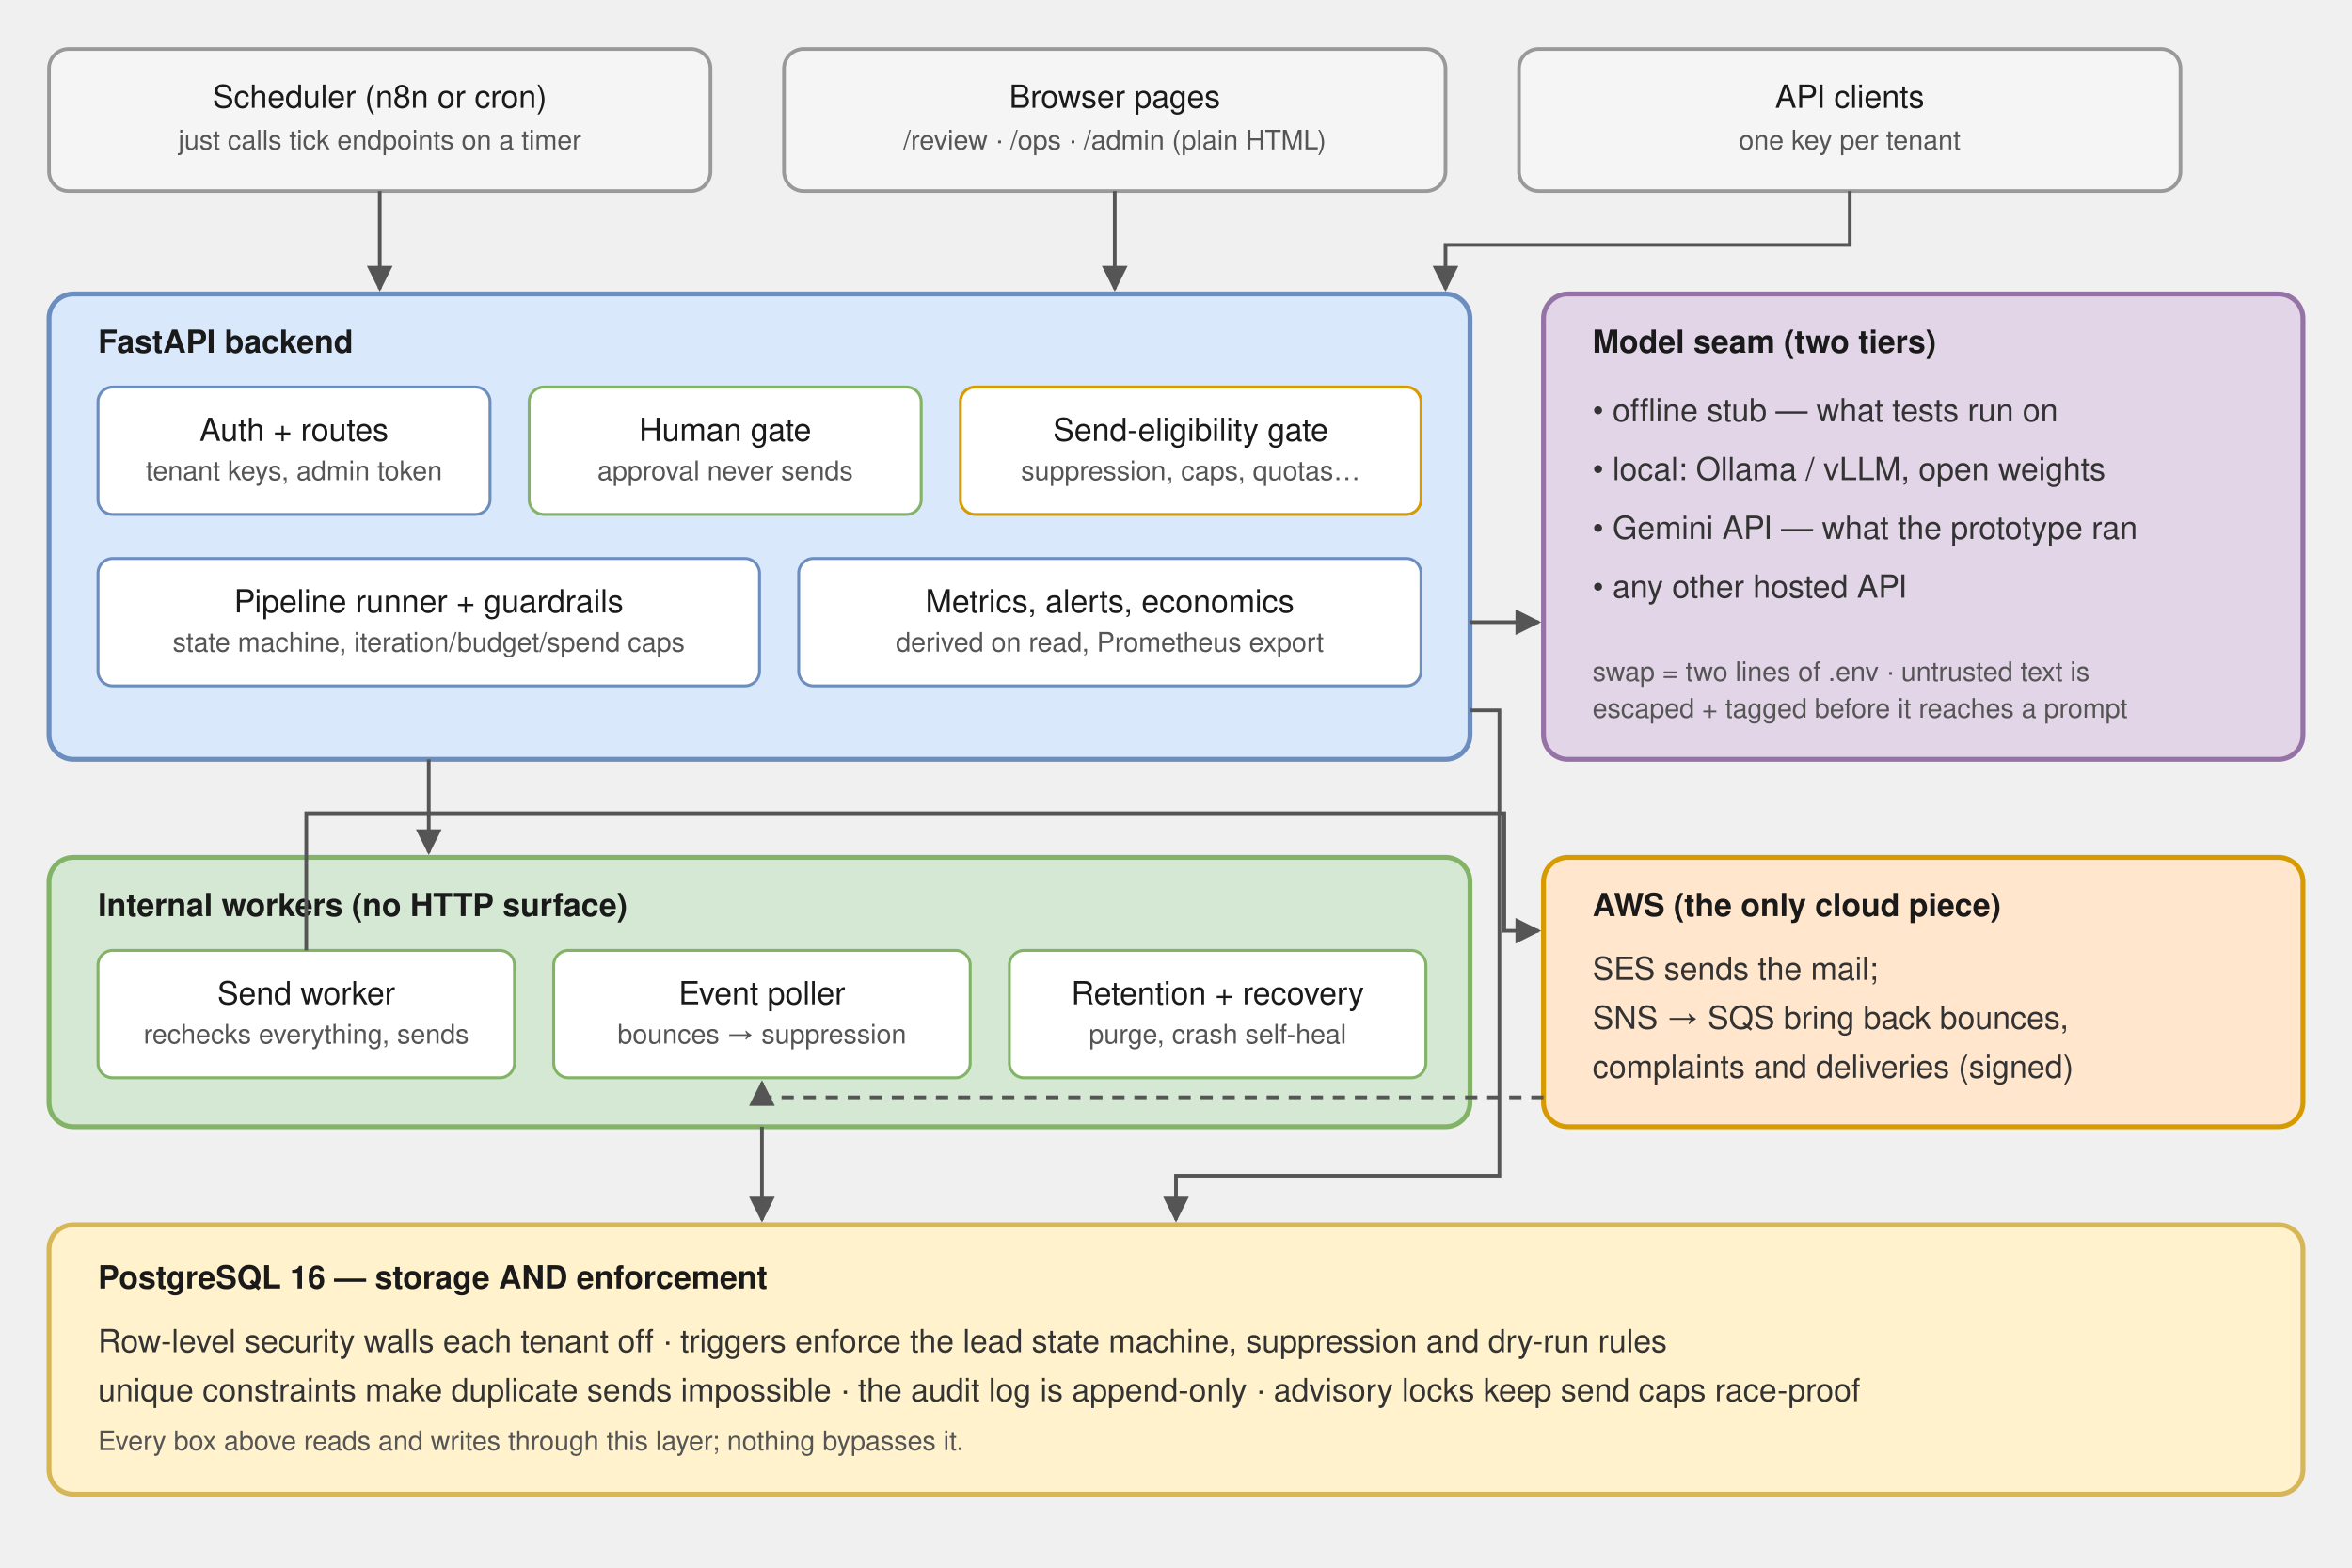
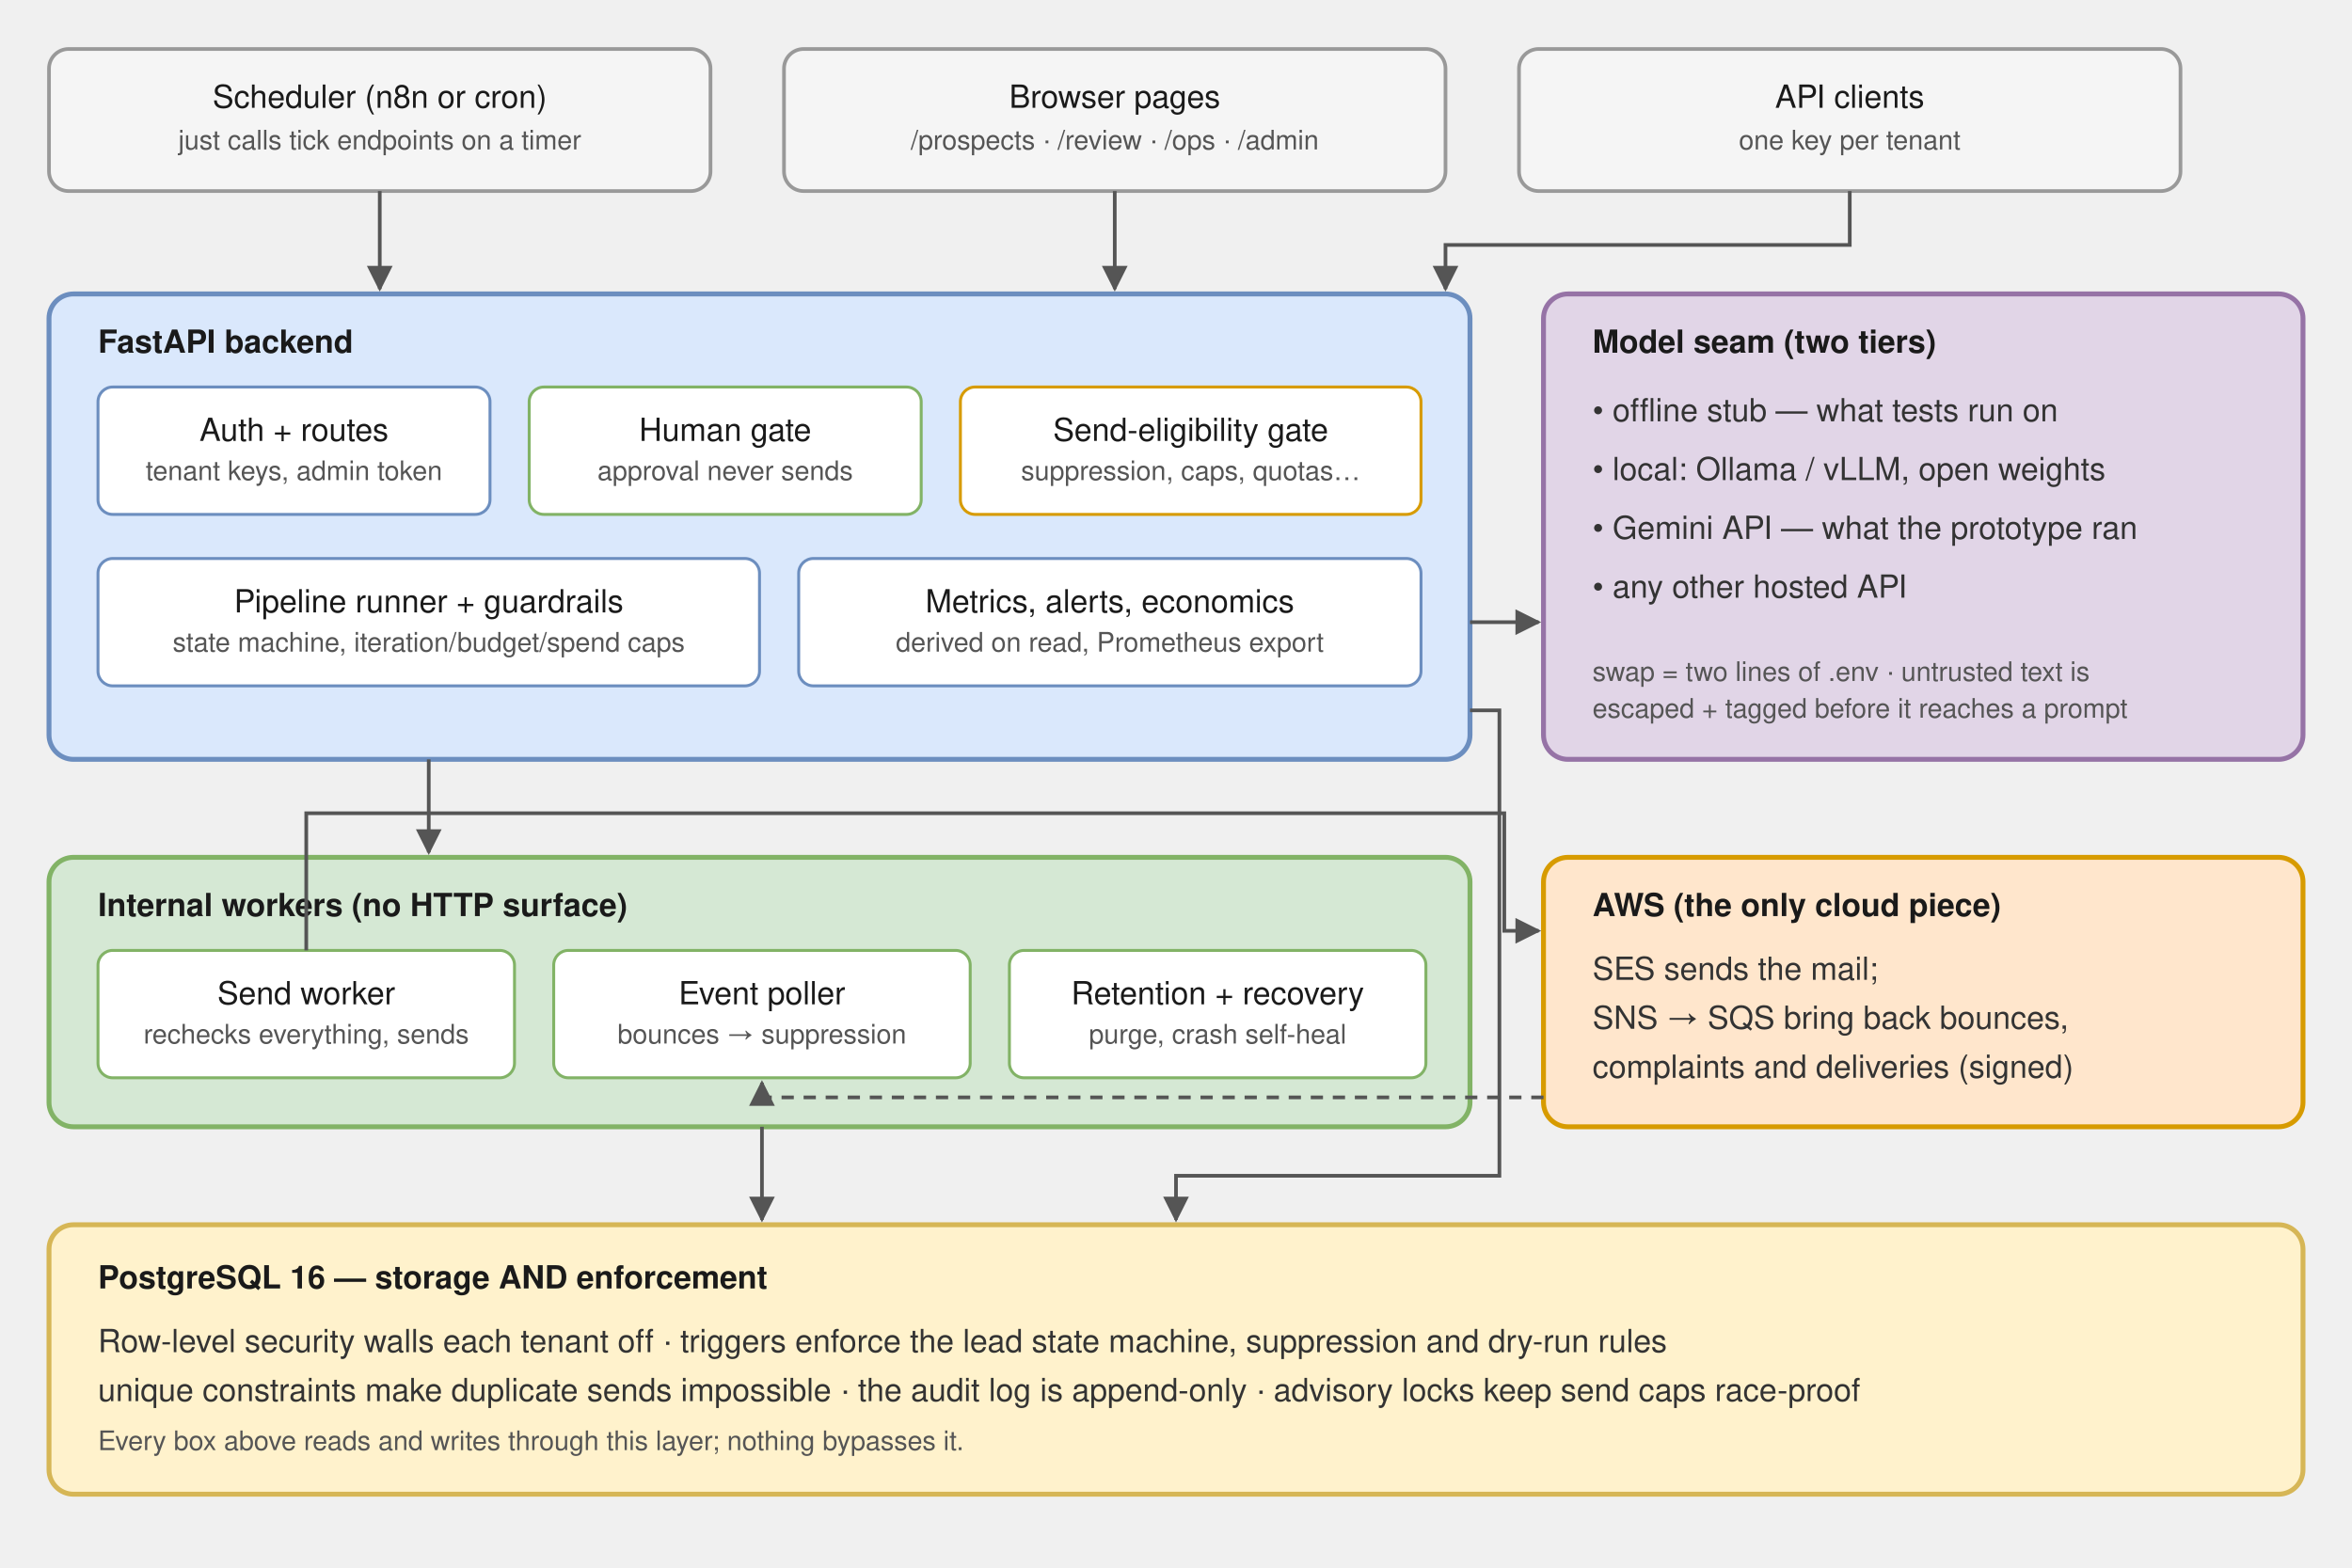
<svg xmlns="http://www.w3.org/2000/svg" viewBox="0 0 960 640" font-family="Helvetica, Arial, sans-serif" font-size="13">
  <defs>
    <marker id="a" viewBox="0 0 10 10" refX="9" refY="5" markerWidth="7" markerHeight="7" orient="auto-start-reverse">
      <path d="M 0 0 L 10 5 L 0 10 z" fill="#555555" />
    </marker>
  </defs>
  <rect x="20" y="20" width="270" height="58" rx="8" fill="#f5f5f5" stroke="#999999" stroke-width="1.5" />
  <text x="155" y="44" text-anchor="middle" fill="#1a1a1a">Scheduler (n8n or cron)</text>
  <text x="155" y="61" text-anchor="middle" fill="#555555" font-size="11">just calls tick endpoints on a timer</text>
  <rect x="320" y="20" width="270" height="58" rx="8" fill="#f5f5f5" stroke="#999999" stroke-width="1.5" />
  <text x="455" y="44" text-anchor="middle" fill="#1a1a1a">Browser pages</text>
-   <text x="455" y="61" text-anchor="middle" fill="#555555" font-size="11">/review · /ops · /admin (plain HTML)</text>
+   <text x="455" y="61" text-anchor="middle" fill="#555555" font-size="11">/prospects · /review · /ops · /admin</text>
  <rect x="620" y="20" width="270" height="58" rx="8" fill="#f5f5f5" stroke="#999999" stroke-width="1.5" />
  <text x="755" y="44" text-anchor="middle" fill="#1a1a1a">API clients</text>
  <text x="755" y="61" text-anchor="middle" fill="#555555" font-size="11">one key per tenant</text>
  <line x1="155" y1="78" x2="155" y2="118" stroke="#555555" stroke-width="1.5" marker-end="url(#a)" />
  <line x1="455" y1="78" x2="455" y2="118" stroke="#555555" stroke-width="1.5" marker-end="url(#a)" />
  <path d="M 755 78 L 755 100 L 590 100 L 590 118" stroke="#555555" stroke-width="1.5" fill="none" marker-end="url(#a)" />
  <rect x="20" y="120" width="580" height="190" rx="10" fill="#dae8fc" stroke="#6c8ebf" stroke-width="2" />
  <text x="40" y="144" fill="#1a1a1a" font-weight="bold">FastAPI backend</text>
  <rect x="40" y="158" width="160" height="52" rx="6" fill="#ffffff" stroke="#6c8ebf" stroke-width="1.2" />
  <text x="120" y="180" text-anchor="middle" fill="#1a1a1a">Auth + routes</text>
  <text x="120" y="196" text-anchor="middle" fill="#555555" font-size="11">tenant keys, admin token</text>
  <rect x="216" y="158" width="160" height="52" rx="6" fill="#ffffff" stroke="#82b366" stroke-width="1.2" />
  <text x="296" y="180" text-anchor="middle" fill="#1a1a1a">Human gate</text>
  <text x="296" y="196" text-anchor="middle" fill="#555555" font-size="11">approval never sends</text>
  <rect x="392" y="158" width="188" height="52" rx="6" fill="#ffffff" stroke="#d79b00" stroke-width="1.2" />
  <text x="486" y="180" text-anchor="middle" fill="#1a1a1a">Send-eligibility gate</text>
  <text x="486" y="196" text-anchor="middle" fill="#555555" font-size="11">suppression, caps, quotas…</text>
  <rect x="40" y="228" width="270" height="52" rx="6" fill="#ffffff" stroke="#6c8ebf" stroke-width="1.2" />
  <text x="175" y="250" text-anchor="middle" fill="#1a1a1a">Pipeline runner + guardrails</text>
  <text x="175" y="266" text-anchor="middle" fill="#555555" font-size="11">state machine, iteration/budget/spend caps</text>
  <rect x="326" y="228" width="254" height="52" rx="6" fill="#ffffff" stroke="#6c8ebf" stroke-width="1.2" />
  <text x="453" y="250" text-anchor="middle" fill="#1a1a1a">Metrics, alerts, economics</text>
  <text x="453" y="266" text-anchor="middle" fill="#555555" font-size="11">derived on read, Prometheus export</text>
  <rect x="630" y="120" width="310" height="190" rx="10" fill="#e1d5e7" stroke="#9673a6" stroke-width="2" />
  <text x="650" y="144" fill="#1a1a1a" font-weight="bold">Model seam (two tiers)</text>
  <text x="650" y="172" fill="#333333">• offline stub — what tests run on</text>
  <text x="650" y="196" fill="#333333">• local: Ollama / vLLM, open weights</text>
  <text x="650" y="220" fill="#333333">• Gemini API — what the prototype ran</text>
  <text x="650" y="244" fill="#333333">• any other hosted API</text>
  <text x="650" y="278" fill="#555555" font-size="11">swap = two lines of .env · untrusted text is</text>
  <text x="650" y="293" fill="#555555" font-size="11">escaped + tagged before it reaches a prompt</text>
  <line x1="600" y1="254" x2="628" y2="254" stroke="#555555" stroke-width="1.5" marker-end="url(#a)" />
  <rect x="20" y="350" width="580" height="110" rx="10" fill="#d5e8d4" stroke="#82b366" stroke-width="2" />
  <text x="40" y="374" fill="#1a1a1a" font-weight="bold">Internal workers (no HTTP surface)</text>
  <rect x="40" y="388" width="170" height="52" rx="6" fill="#ffffff" stroke="#82b366" stroke-width="1.2" />
  <text x="125" y="410" text-anchor="middle" fill="#1a1a1a">Send worker</text>
  <text x="125" y="426" text-anchor="middle" fill="#555555" font-size="11">rechecks everything, sends</text>
  <rect x="226" y="388" width="170" height="52" rx="6" fill="#ffffff" stroke="#82b366" stroke-width="1.2" />
  <text x="311" y="410" text-anchor="middle" fill="#1a1a1a">Event poller</text>
  <text x="311" y="426" text-anchor="middle" fill="#555555" font-size="11">bounces → suppression</text>
  <rect x="412" y="388" width="170" height="52" rx="6" fill="#ffffff" stroke="#82b366" stroke-width="1.2" />
  <text x="497" y="410" text-anchor="middle" fill="#1a1a1a">Retention + recovery</text>
  <text x="497" y="426" text-anchor="middle" fill="#555555" font-size="11">purge, crash self-heal</text>
  <line x1="175" y1="310" x2="175" y2="348" stroke="#555555" stroke-width="1.5" marker-end="url(#a)" />
  <rect x="630" y="350" width="310" height="110" rx="10" fill="#ffe6cc" stroke="#d79b00" stroke-width="2" />
  <text x="650" y="374" fill="#1a1a1a" font-weight="bold">AWS (the only cloud piece)</text>
  <text x="650" y="400" fill="#333333">SES sends the mail;</text>
  <text x="650" y="420" fill="#333333">SNS → SQS bring back bounces,</text>
  <text x="650" y="440" fill="#333333">complaints and deliveries (signed)</text>
  <path d="M 125 388 L 125 332 L 614 332 L 614 380 L 628 380" stroke="#555555" stroke-width="1.5" fill="none" marker-end="url(#a)" />
  <path d="M 630 448 L 311 448 L 311 442" stroke="#555555" stroke-width="1.5" fill="none" stroke-dasharray="5,4" marker-end="url(#a)" />
  <rect x="20" y="500" width="920" height="110" rx="10" fill="#fff2cc" stroke="#d6b656" stroke-width="2" />
  <text x="40" y="526" fill="#1a1a1a" font-weight="bold">PostgreSQL 16 — storage AND enforcement</text>
  <text x="40" y="552" fill="#333333">Row-level security walls each tenant off · triggers enforce the lead state machine, suppression and dry-run rules</text>
  <text x="40" y="572" fill="#333333">unique constraints make duplicate sends impossible · the audit log is append-only · advisory locks keep send caps race-proof</text>
  <text x="40" y="592" fill="#555555" font-size="11">Every box above reads and writes through this layer; nothing bypasses it.</text>
  <line x1="311" y1="460" x2="311" y2="498" stroke="#555555" stroke-width="1.5" marker-end="url(#a)" />
  <path d="M 600 290 L 612 290 L 612 480 L 480 480 L 480 498" stroke="#555555" stroke-width="1.5" fill="none" marker-end="url(#a)" />
</svg>
